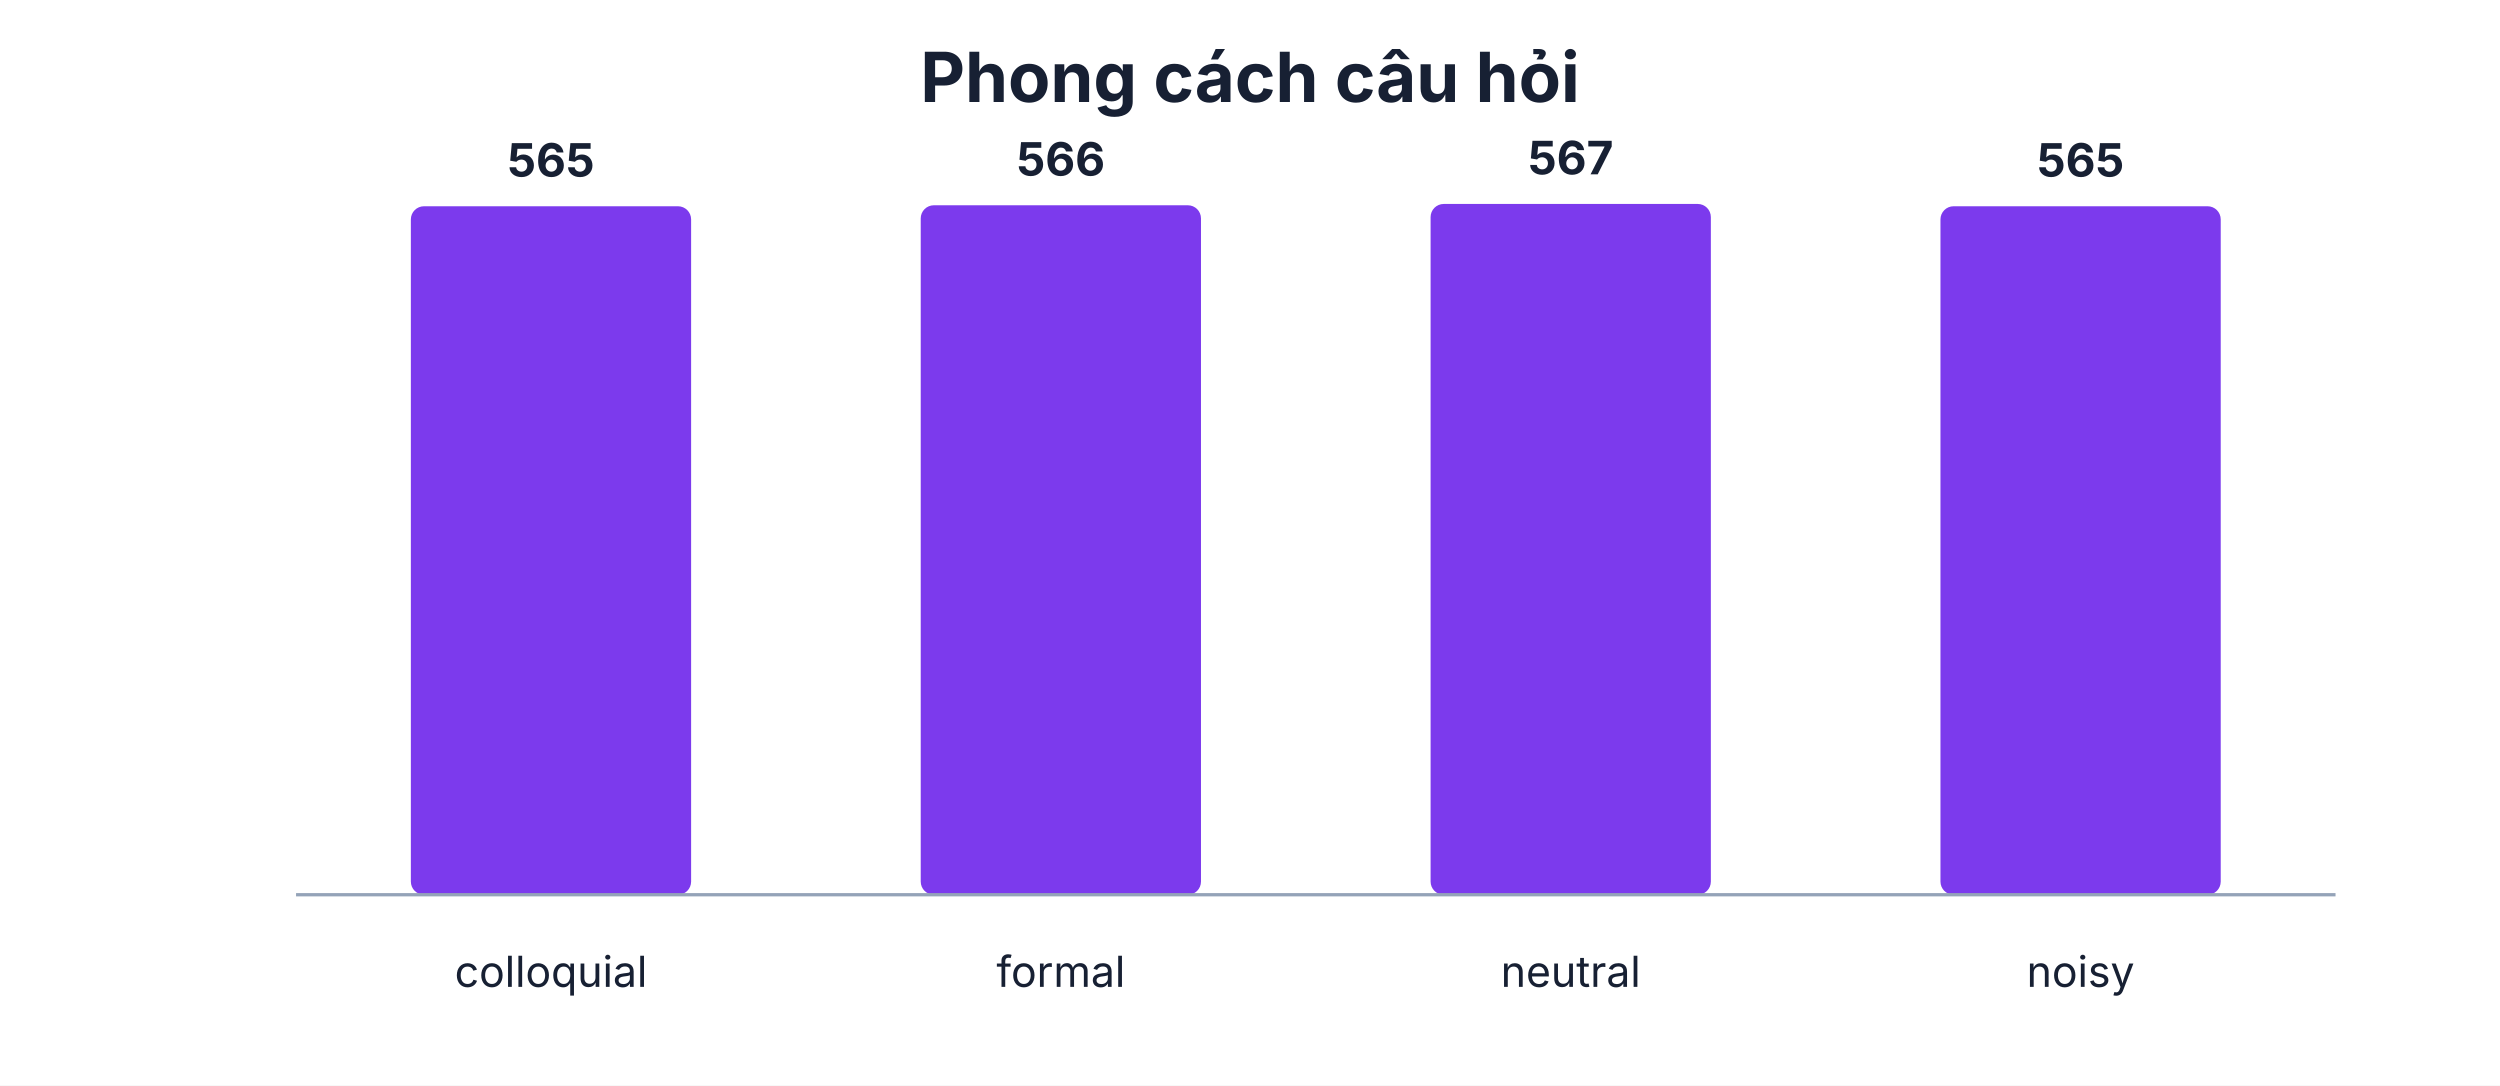
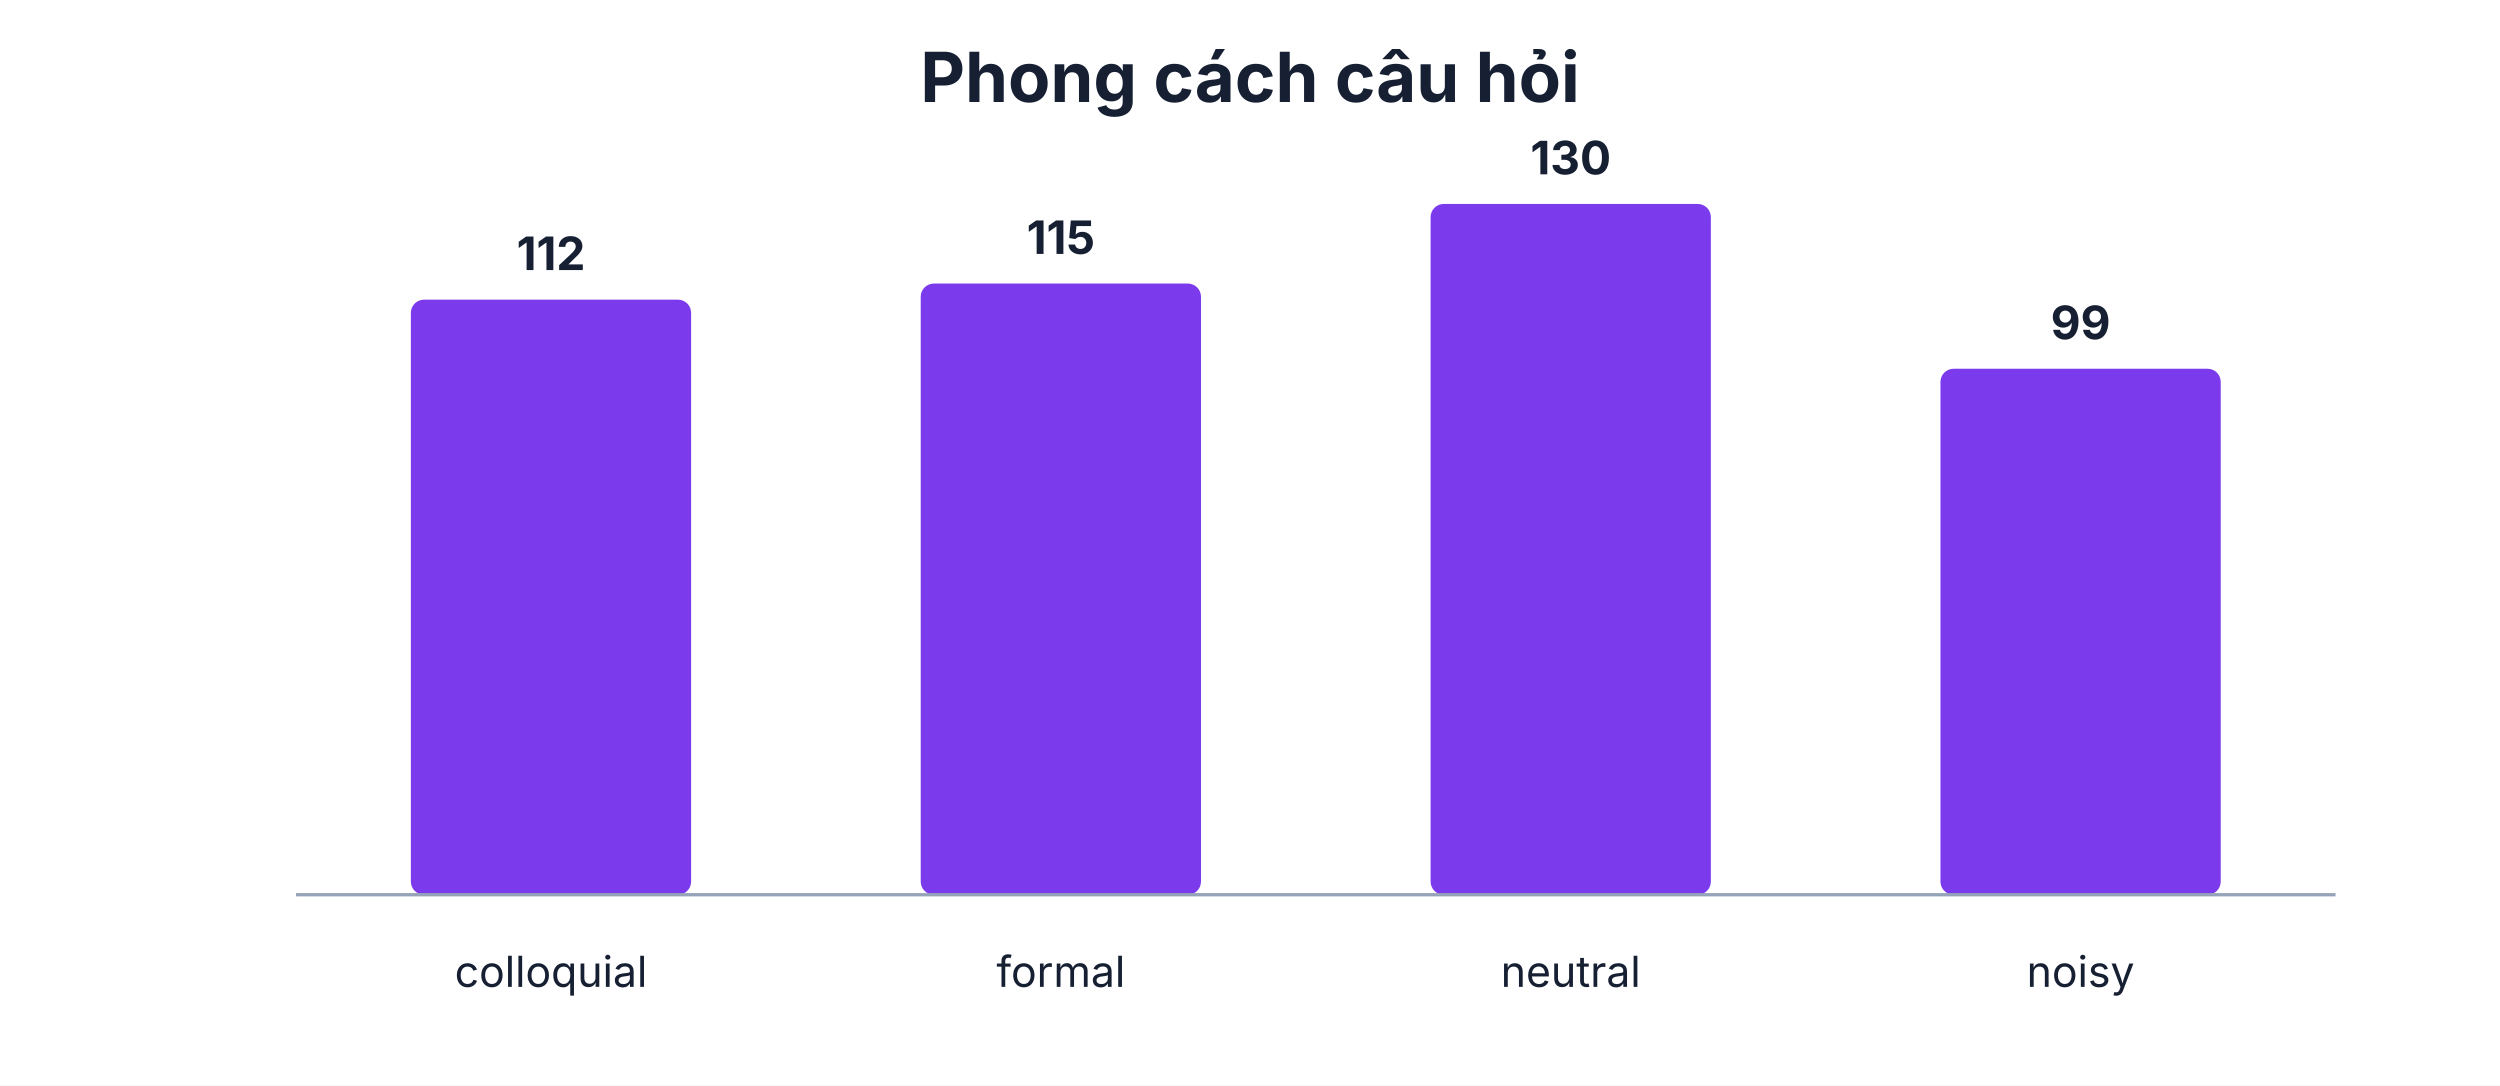
<svg xmlns="http://www.w3.org/2000/svg" width="760" height="330" viewBox="0 0 760 330" role="img" aria-label="Phong cách câu hỏi">
  <style>text{font-family:Inter,system-ui,sans-serif;fill:#172033}.title{font-size:21px;font-weight:700}.label{font-size:13px}.value{font-size:14px;font-weight:700}.small{font-size:11px;font-weight:600}.axis{stroke:#94a3b8;stroke-width:1}</style>
  <rect width="760" height="330" fill="#ffffff" />
  <text x="380.0" y="31" text-anchor="middle" class="title">Phong cách câu hỏi</text>
-   <rect x="124.9" y="62.7" width="85.2" height="209.3" rx="4" fill="#7c3aed" />
-   <text x="167.5" y="53.7" text-anchor="middle" class="value">565</text>
+   <rect x="124.9" y="91.1" width="85.2" height="180.9" rx="4" fill="#7c3aed" />
+   <text x="167.5" y="82.1" text-anchor="middle" class="value">112</text>
  <text x="167.5" y="300" text-anchor="middle" class="label">colloquial</text>
-   <rect x="279.9" y="62.4" width="85.2" height="209.6" rx="4" fill="#7c3aed" />
-   <text x="322.5" y="53.4" text-anchor="middle" class="value">566</text>
+   <rect x="279.9" y="86.2" width="85.2" height="185.8" rx="4" fill="#7c3aed" />
+   <text x="322.5" y="77.2" text-anchor="middle" class="value">115</text>
  <text x="322.5" y="300" text-anchor="middle" class="label">formal</text>
  <rect x="434.9" y="62.0" width="85.2" height="210.0" rx="4" fill="#7c3aed" />
-   <text x="477.5" y="53.0" text-anchor="middle" class="value">567</text>
+   <text x="477.5" y="53.0" text-anchor="middle" class="value">130</text>
  <text x="477.5" y="300" text-anchor="middle" class="label">neutral</text>
-   <rect x="589.9" y="62.7" width="85.2" height="209.3" rx="4" fill="#7c3aed" />
-   <text x="632.5" y="53.7" text-anchor="middle" class="value">565</text>
+   <rect x="589.9" y="112.1" width="85.2" height="159.9" rx="4" fill="#7c3aed" />
+   <text x="632.5" y="103.1" text-anchor="middle" class="value">99</text>
  <text x="632.5" y="300" text-anchor="middle" class="label">noisy</text>
  <line x1="90" y1="272" x2="710" y2="272" class="axis" />
</svg>
